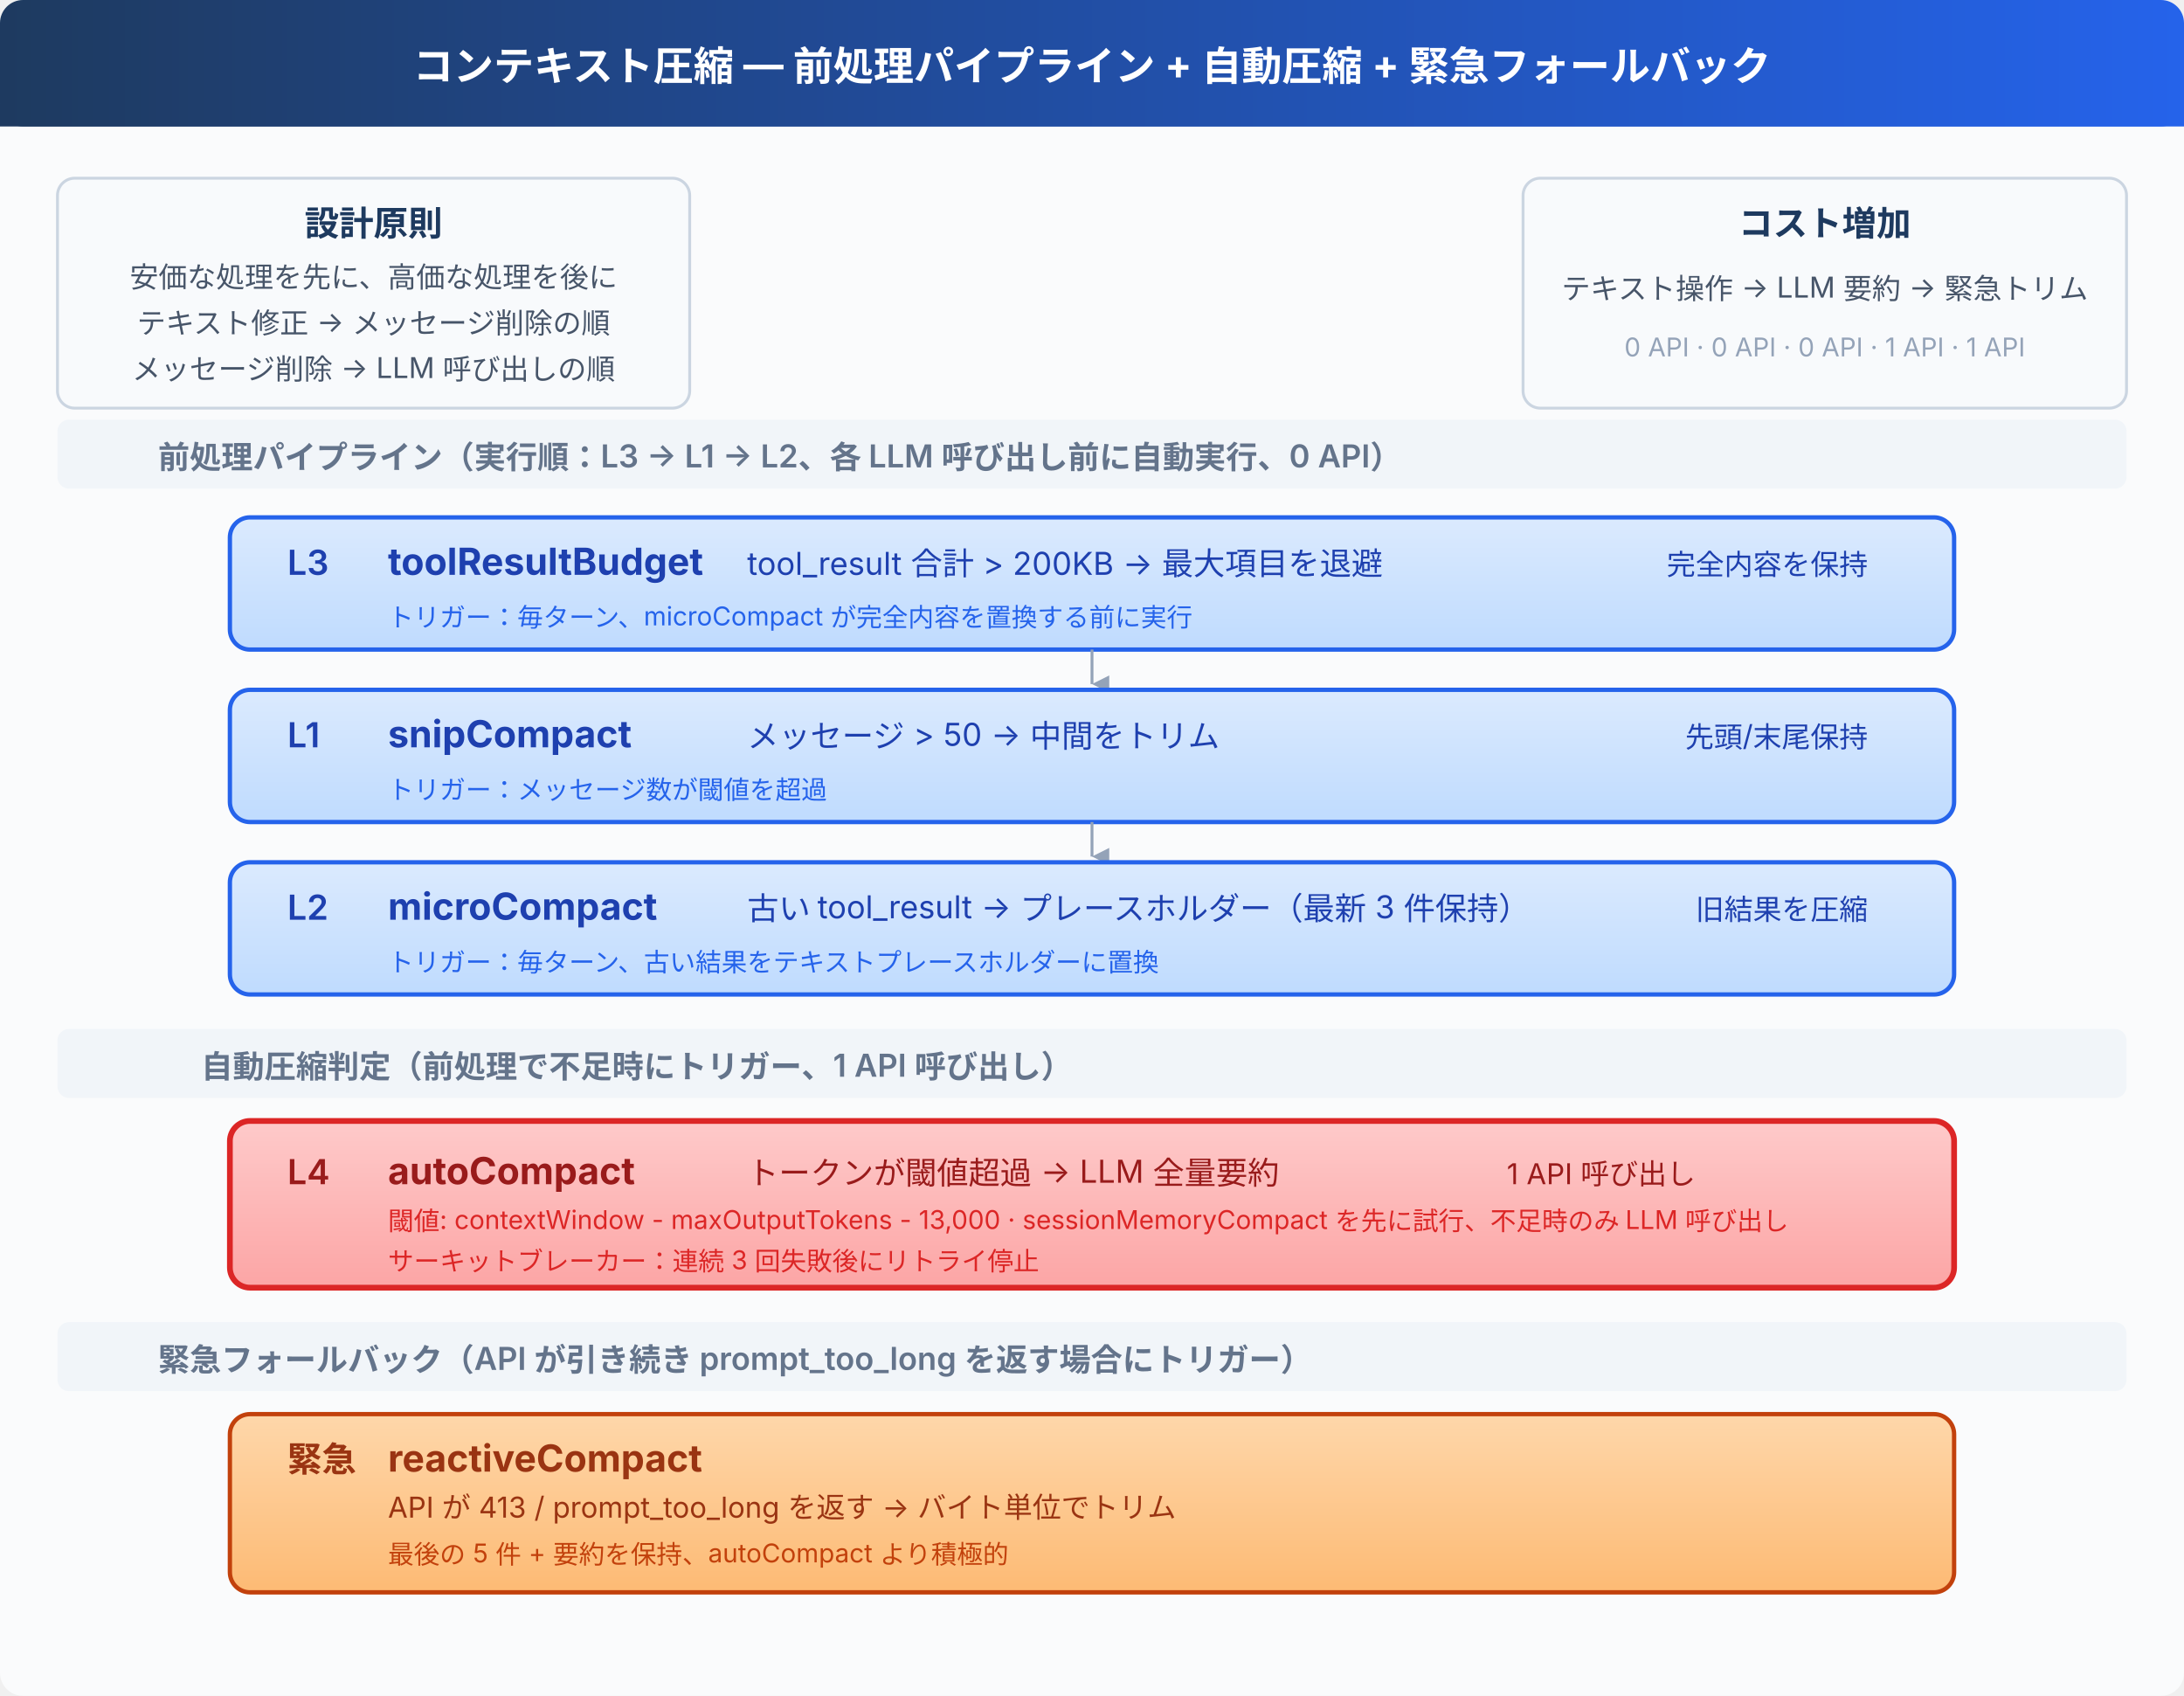
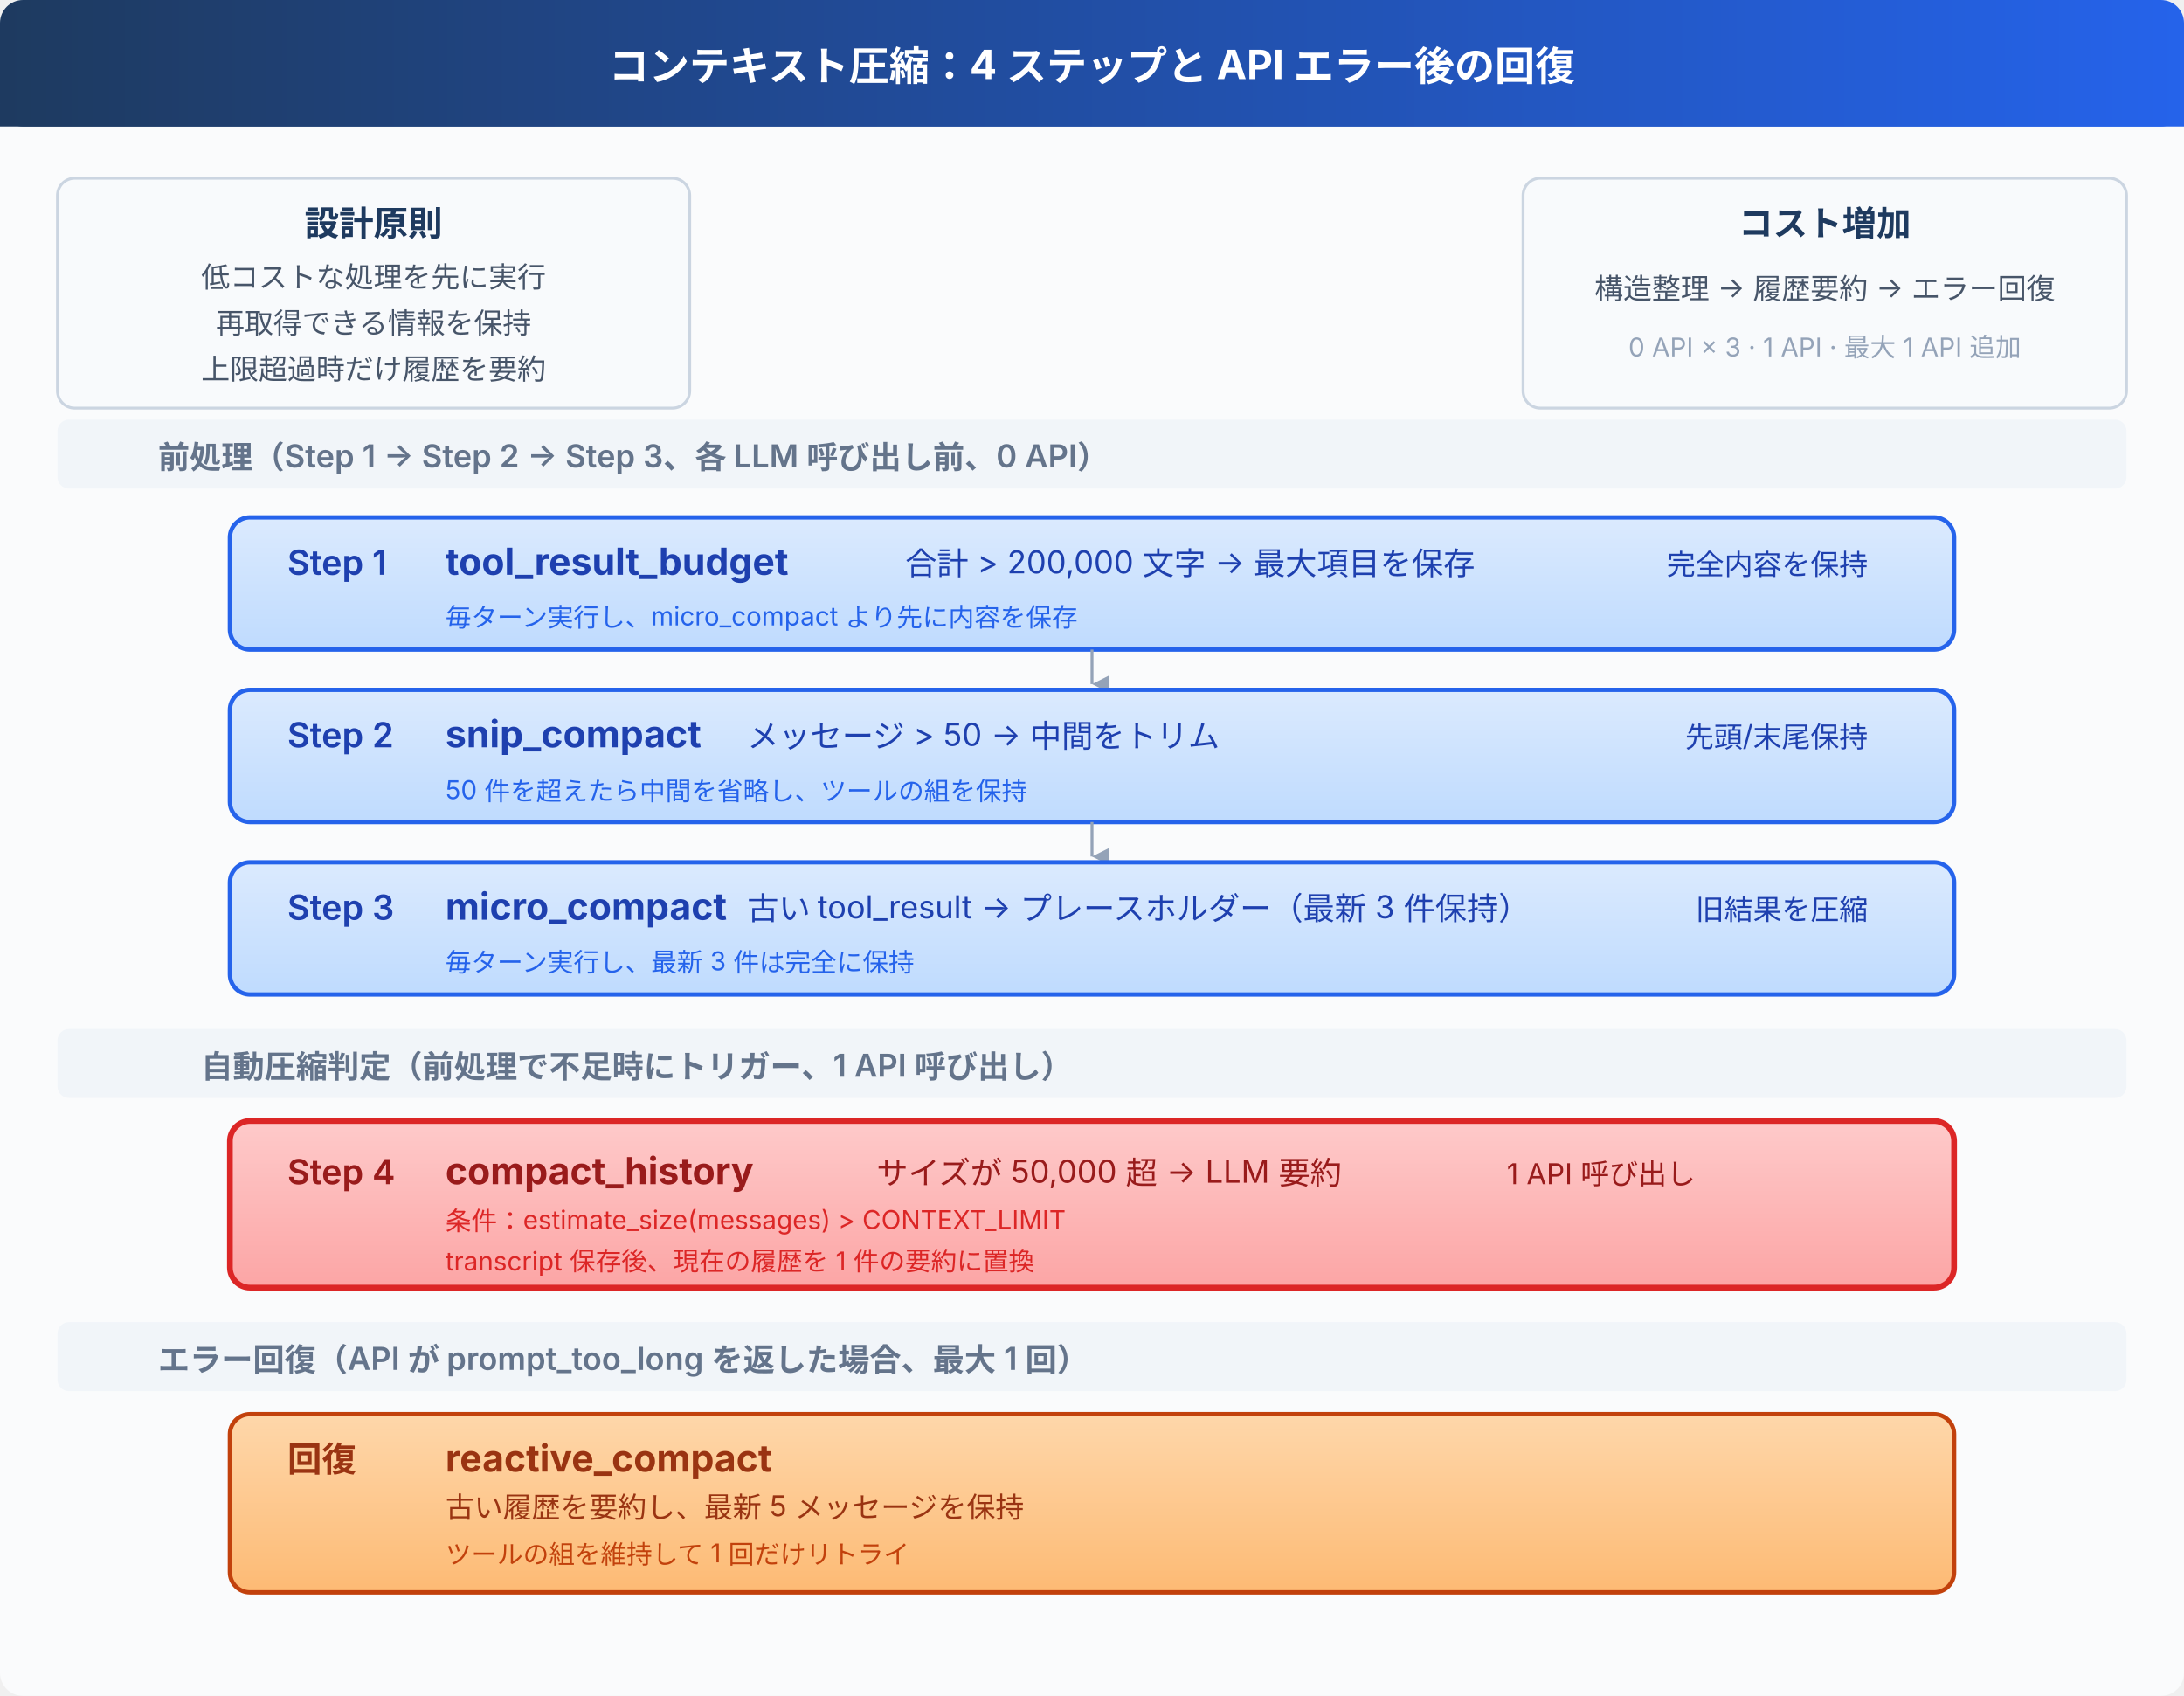
<svg xmlns="http://www.w3.org/2000/svg" viewBox="0 0 760 590" font-family="system-ui, -apple-system, sans-serif">
  <defs>
    <linearGradient id="header" x1="0" y1="0" x2="1" y2="0">
      <stop offset="0%" stop-color="#1e3a5f" />
      <stop offset="100%" stop-color="#2563eb" />
    </linearGradient>
    <linearGradient id="pre" x1="0" y1="0" x2="0" y2="1">
      <stop offset="0%" stop-color="#dbeafe" />
      <stop offset="100%" stop-color="#bfdbfe" />
    </linearGradient>
    <linearGradient id="auto" x1="0" y1="0" x2="0" y2="1">
      <stop offset="0%" stop-color="#fecaca" />
      <stop offset="100%" stop-color="#fca5a5" />
    </linearGradient>
    <linearGradient id="emergency" x1="0" y1="0" x2="0" y2="1">
      <stop offset="0%" stop-color="#fed7aa" />
      <stop offset="100%" stop-color="#fdba74" />
    </linearGradient>
    <marker id="arrow-d" viewBox="0 0 10 10" refX="5" refY="10" markerWidth="6" markerHeight="6" orient="auto">
      <path d="M 0 0 L 5 10 L 10 0 z" fill="#94a3b8" />
    </marker>
  </defs>
  <rect width="760" height="590" fill="#fafbfc" rx="8" />
  <rect x="0" y="0" width="760" height="44" fill="url(#header)" rx="8" />
  <rect x="0" y="36" width="760" height="8" fill="url(#header)" />
-   <text x="380" y="28" fill="#fff" font-size="14" font-weight="700" text-anchor="middle">コンテキスト圧縮 — 前処理パイプライン + 自動圧縮 + 緊急フォールバック</text>
+   <text x="380" y="28" fill="#fff" font-size="14" font-weight="700" text-anchor="middle">コンテキスト圧縮：4 ステップと API エラー後の回復</text>
  <rect x="20" y="62" width="220" height="80" rx="6" fill="#f8fafc" stroke="#cbd5e1" stroke-width="1" />
  <text x="130" y="82" fill="#1e3a5f" font-size="12" font-weight="700" text-anchor="middle">設計原則</text>
-   <text x="130" y="100" fill="#475569" font-size="10" text-anchor="middle">安価な処理を先に、高価な処理を後に</text>
-   <text x="130" y="116" fill="#475569" font-size="10" text-anchor="middle">テキスト修正 → メッセージ削除の順</text>
-   <text x="130" y="132" fill="#475569" font-size="10" text-anchor="middle">メッセージ削除 → LLM 呼び出しの順</text>
+   <text x="130" y="100" fill="#475569" font-size="10" text-anchor="middle">低コストな処理を先に実行</text>
+   <text x="130" y="116" fill="#475569" font-size="10" text-anchor="middle">再取得できる情報を保持</text>
+   <text x="130" y="132" fill="#475569" font-size="10" text-anchor="middle">上限超過時だけ履歴を要約</text>
  <rect x="530" y="62" width="210" height="80" rx="6" fill="#f8fafc" stroke="#cbd5e1" stroke-width="1" />
  <text x="635" y="82" fill="#1e3a5f" font-size="12" font-weight="700" text-anchor="middle">コスト増加</text>
-   <text x="635" y="104" fill="#475569" font-size="10" text-anchor="middle">テキスト操作 → LLM 要約 → 緊急トリム</text>
-   <text x="635" y="124" fill="#94a3b8" font-size="9" text-anchor="middle">0 API · 0 API · 0 API · 1 API · 1 API</text>
+   <text x="635" y="104" fill="#475569" font-size="10" text-anchor="middle">構造整理 → 履歴要約 → エラー回復</text>
+   <text x="635" y="124" fill="#94a3b8" font-size="9" text-anchor="middle">0 API × 3 · 1 API · 最大 1 API 追加</text>
  <rect x="20" y="146" width="720" height="24" rx="4" fill="#f1f5f9" />
-   <text x="55" y="163" fill="#64748b" font-size="11" font-weight="600">前処理パイプライン（実行順：L3 → L1 → L2、各 LLM 呼び出し前に自動実行、0 API）</text>
+   <text x="55" y="163" fill="#64748b" font-size="11" font-weight="600">前処理（Step 1 → Step 2 → Step 3、各 LLM 呼び出し前、0 API）</text>
  <rect x="80" y="180" width="600" height="46" rx="7" fill="url(#pre)" stroke="#2563eb" stroke-width="1.5" />
-   <text x="100" y="200" fill="#1e40af" font-size="12" font-weight="600">L3</text>
-   <text x="135" y="200" fill="#1e40af" font-size="13" font-weight="700">toolResultBudget</text>
-   <text x="260" y="200" fill="#1e40af" font-size="11">tool_result 合計 &gt; 200KB → 最大項目を退避</text>
+   <text x="100" y="200" fill="#1e40af" font-size="12" font-weight="600">Step 1</text>
+   <text x="155" y="200" fill="#1e40af" font-size="13" font-weight="700">tool_result_budget</text>
+   <text x="315" y="200" fill="#1e40af" font-size="11">合計 &gt; 200,000 文字 → 最大項目を保存</text>
  <text x="650" y="200" fill="#1e40af" font-size="10" text-anchor="end">完全内容を保持</text>
-   <text x="135" y="218" fill="#2563eb" font-size="9">トリガー：毎ターン、microCompact が完全内容を置換する前に実行</text>
+   <text x="155" y="218" fill="#2563eb" font-size="9">毎ターン実行し、micro_compact より先に内容を保存</text>
  <line x1="380" y1="226" x2="380" y2="238" stroke="#94a3b8" stroke-width="1" marker-end="url(#arrow-d)" />
  <rect x="80" y="240" width="600" height="46" rx="7" fill="url(#pre)" stroke="#2563eb" stroke-width="1.5" />
-   <text x="100" y="260" fill="#1e40af" font-size="12" font-weight="600">L1</text>
-   <text x="135" y="260" fill="#1e40af" font-size="13" font-weight="700">snipCompact</text>
+   <text x="100" y="260" fill="#1e40af" font-size="12" font-weight="600">Step 2</text>
+   <text x="155" y="260" fill="#1e40af" font-size="13" font-weight="700">snip_compact</text>
  <text x="260" y="260" fill="#1e40af" font-size="11">メッセージ &gt; 50 → 中間をトリム</text>
  <text x="650" y="260" fill="#1e40af" font-size="10" text-anchor="end">先頭/末尾保持</text>
-   <text x="135" y="278" fill="#2563eb" font-size="9">トリガー：メッセージ数が閾値を超過</text>
+   <text x="155" y="278" fill="#2563eb" font-size="9">50 件を超えたら中間を省略し、ツールの組を保持</text>
  <line x1="380" y1="286" x2="380" y2="298" stroke="#94a3b8" stroke-width="1" marker-end="url(#arrow-d)" />
  <rect x="80" y="300" width="600" height="46" rx="7" fill="url(#pre)" stroke="#2563eb" stroke-width="1.5" />
-   <text x="100" y="320" fill="#1e40af" font-size="12" font-weight="600">L2</text>
-   <text x="135" y="320" fill="#1e40af" font-size="13" font-weight="700">microCompact</text>
+   <text x="100" y="320" fill="#1e40af" font-size="12" font-weight="600">Step 3</text>
+   <text x="155" y="320" fill="#1e40af" font-size="13" font-weight="700">micro_compact</text>
  <text x="260" y="320" fill="#1e40af" font-size="11">古い tool_result → プレースホルダー（最新 3 件保持）</text>
  <text x="650" y="320" fill="#1e40af" font-size="10" text-anchor="end">旧結果を圧縮</text>
-   <text x="135" y="338" fill="#2563eb" font-size="9">トリガー：毎ターン、古い結果をテキストプレースホルダーに置換</text>
+   <text x="155" y="338" fill="#2563eb" font-size="9">毎ターン実行し、最新 3 件は完全に保持</text>
  <rect x="20" y="358" width="720" height="24" rx="4" fill="#f1f5f9" />
  <text x="70" y="375" fill="#64748b" font-size="11" font-weight="600">自動圧縮判定（前処理で不足時にトリガー、1 API 呼び出し）</text>
  <rect x="80" y="390" width="600" height="58" rx="7" fill="url(#auto)" stroke="#dc2626" stroke-width="2" />
-   <text x="100" y="412" fill="#991b1b" font-size="12" font-weight="600">L4</text>
-   <text x="135" y="412" fill="#991b1b" font-size="13" font-weight="700">autoCompact</text>
-   <text x="260" y="412" fill="#991b1b" font-size="11">トークンが閾値超過 → LLM 全量要約</text>
+   <text x="100" y="412" fill="#991b1b" font-size="12" font-weight="600">Step 4</text>
+   <text x="155" y="412" fill="#991b1b" font-size="13" font-weight="700">compact_history</text>
+   <text x="305" y="412" fill="#991b1b" font-size="11">サイズが 50,000 超 → LLM 要約</text>
  <text x="590" y="412" fill="#991b1b" font-size="10" text-anchor="end">1 API 呼び出し</text>
-   <text x="135" y="428" fill="#dc2626" font-size="9">閾値: contextWindow - maxOutputTokens - 13,000 · sessionMemoryCompact を先に試行、不足時のみ LLM 呼び出し</text>
-   <text x="135" y="442" fill="#dc2626" font-size="9">サーキットブレーカー：連続 3 回失敗後にリトライ停止</text>
+   <text x="155" y="428" fill="#dc2626" font-size="9">条件：estimate_size(messages) &gt; CONTEXT_LIMIT</text>
+   <text x="155" y="442" fill="#dc2626" font-size="9">transcript 保存後、現在の履歴を 1 件の要約に置換</text>
  <rect x="20" y="460" width="720" height="24" rx="4" fill="#f1f5f9" />
-   <text x="55" y="477" fill="#64748b" font-size="11" font-weight="600">緊急フォールバック（API が引き続き prompt_too_long を返す場合にトリガー）</text>
+   <text x="55" y="477" fill="#64748b" font-size="11" font-weight="600">エラー回復（API が prompt_too_long を返した場合、最大 1 回）</text>
  <rect x="80" y="492" width="600" height="62" rx="7" fill="url(#emergency)" stroke="#c2410c" stroke-width="1.5" />
-   <text x="100" y="512" fill="#9a3412" font-size="12" font-weight="600">緊急</text>
-   <text x="135" y="512" fill="#9a3412" font-size="13" font-weight="700">reactiveCompact</text>
-   <text x="135" y="528" fill="#9a3412" font-size="10">API が 413 / prompt_too_long を返す → バイト単位でトリム</text>
-   <text x="135" y="544" fill="#c2410c" font-size="9">最後の 5 件 + 要約を保持、autoCompact より積極的</text>
+   <text x="100" y="512" fill="#9a3412" font-size="12" font-weight="600">回復</text>
+   <text x="155" y="512" fill="#9a3412" font-size="13" font-weight="700">reactive_compact</text>
+   <text x="155" y="528" fill="#9a3412" font-size="10">古い履歴を要約し、最新 5 メッセージを保持</text>
+   <text x="155" y="544" fill="#c2410c" font-size="9">ツールの組を維持して 1 回だけリトライ</text>
</svg>
